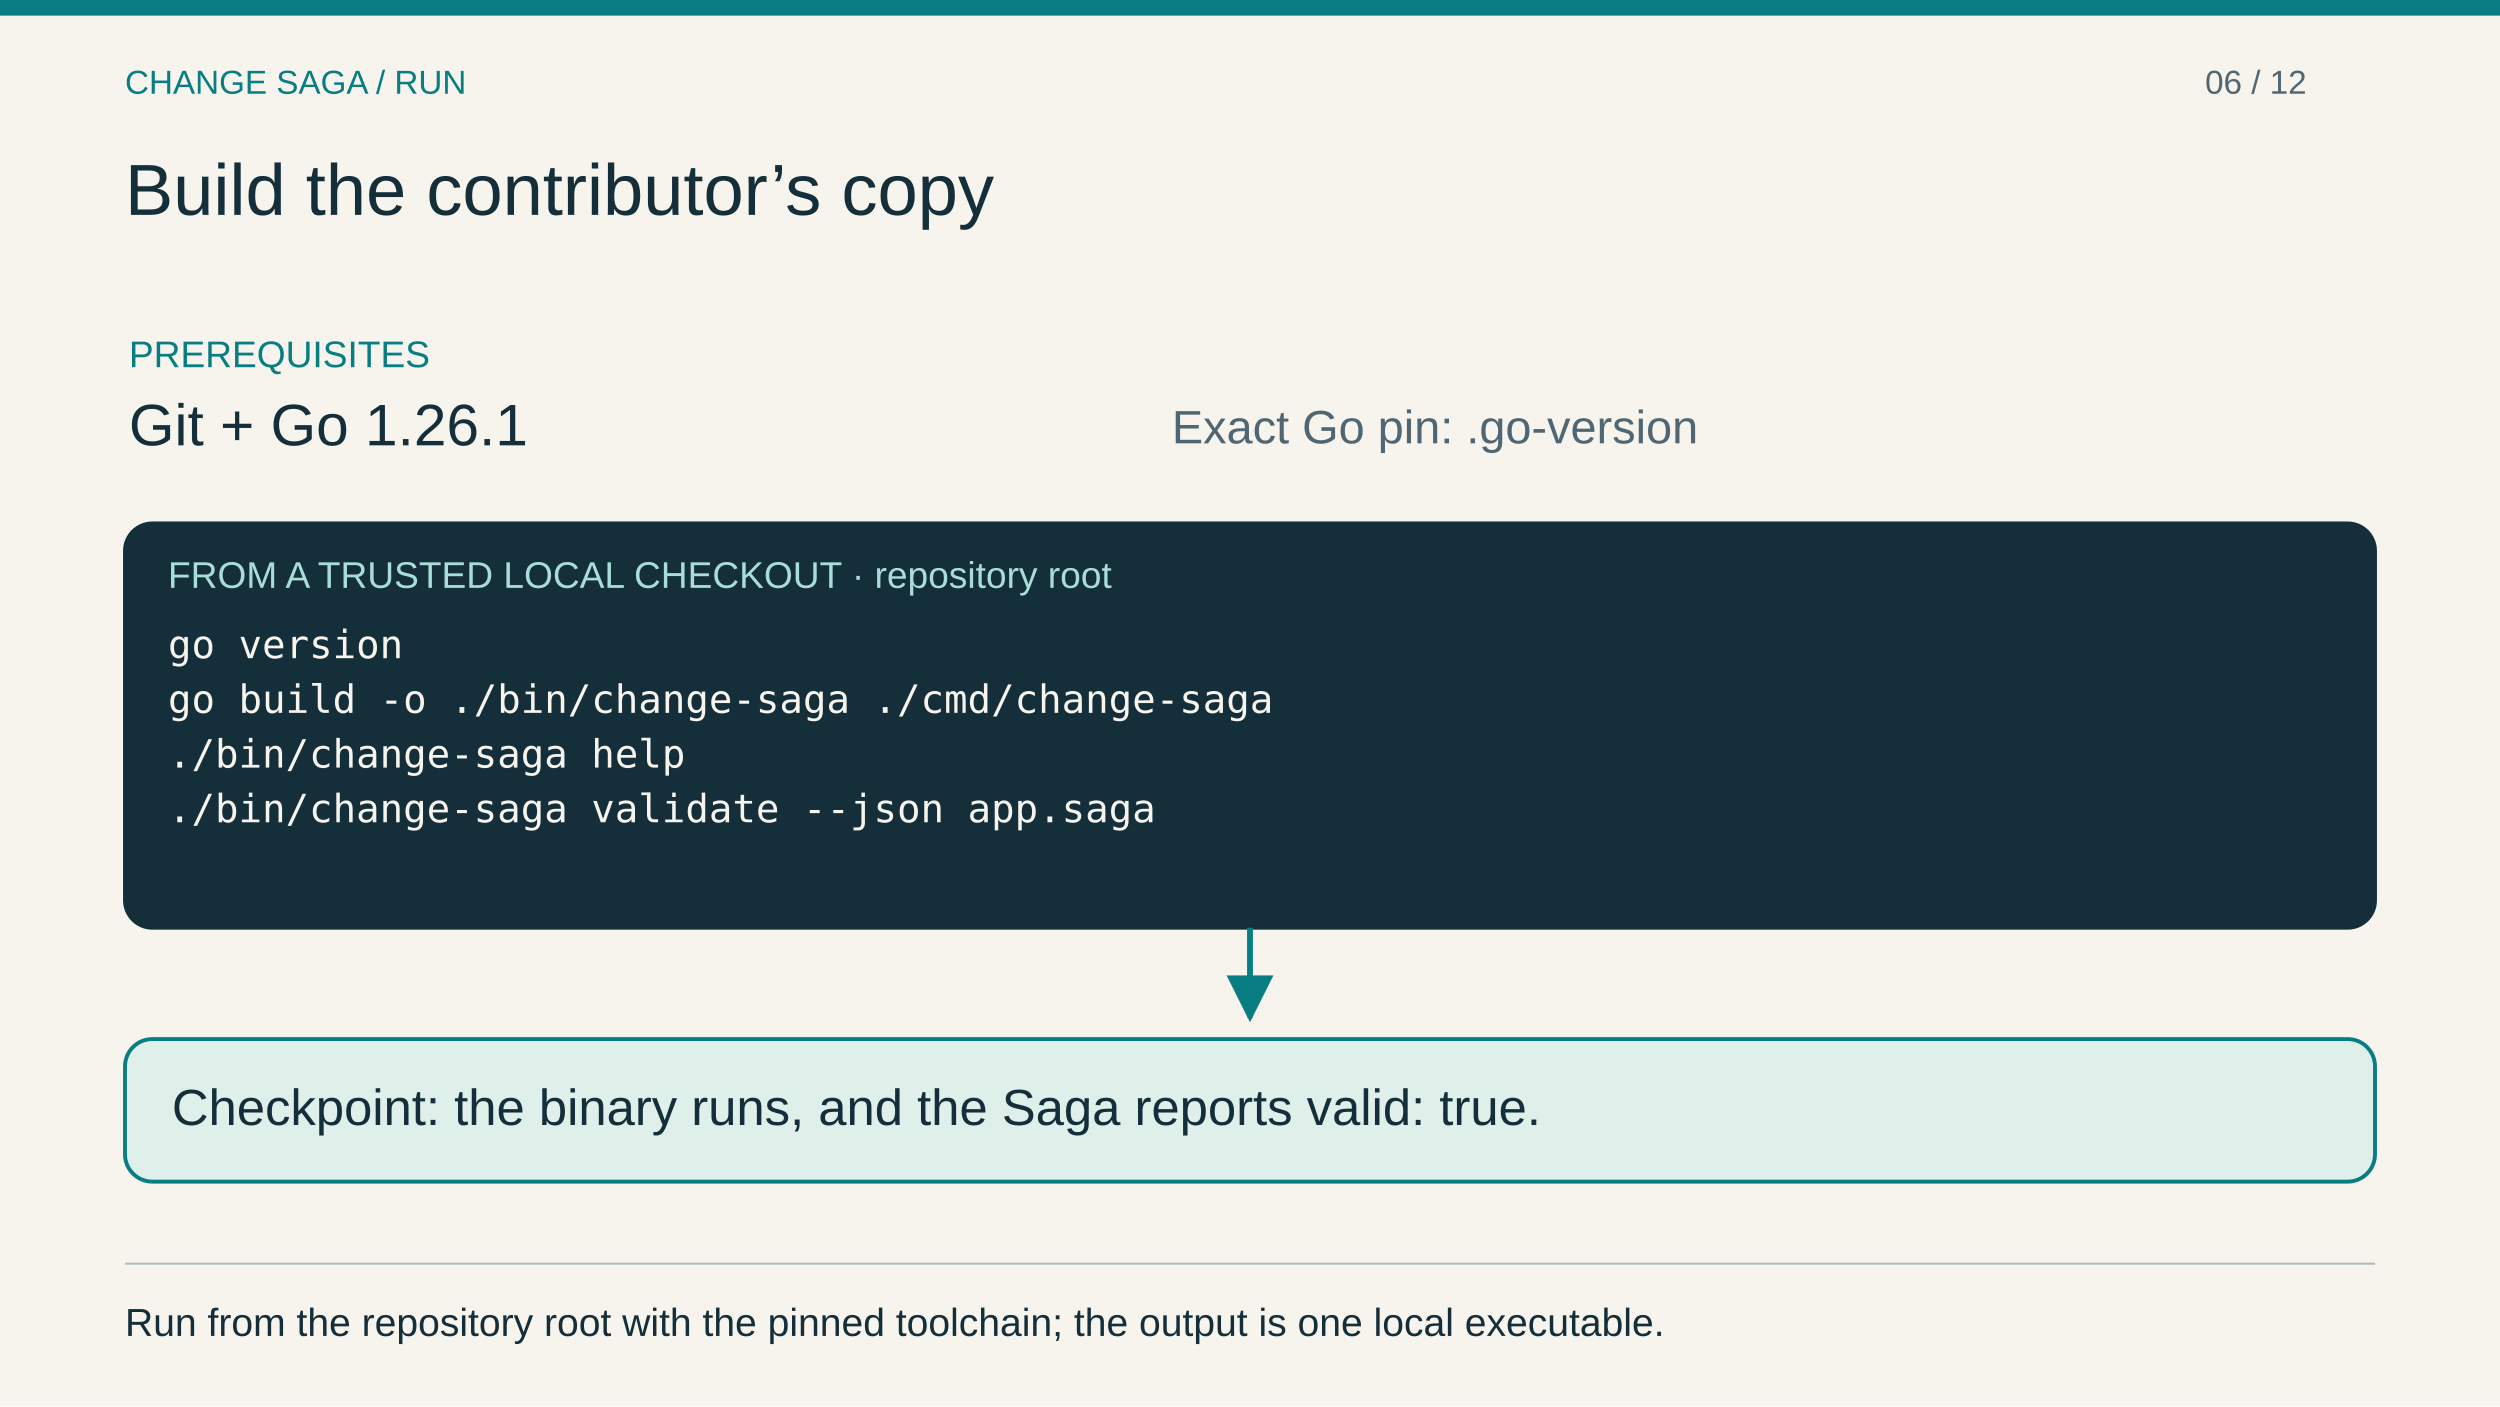
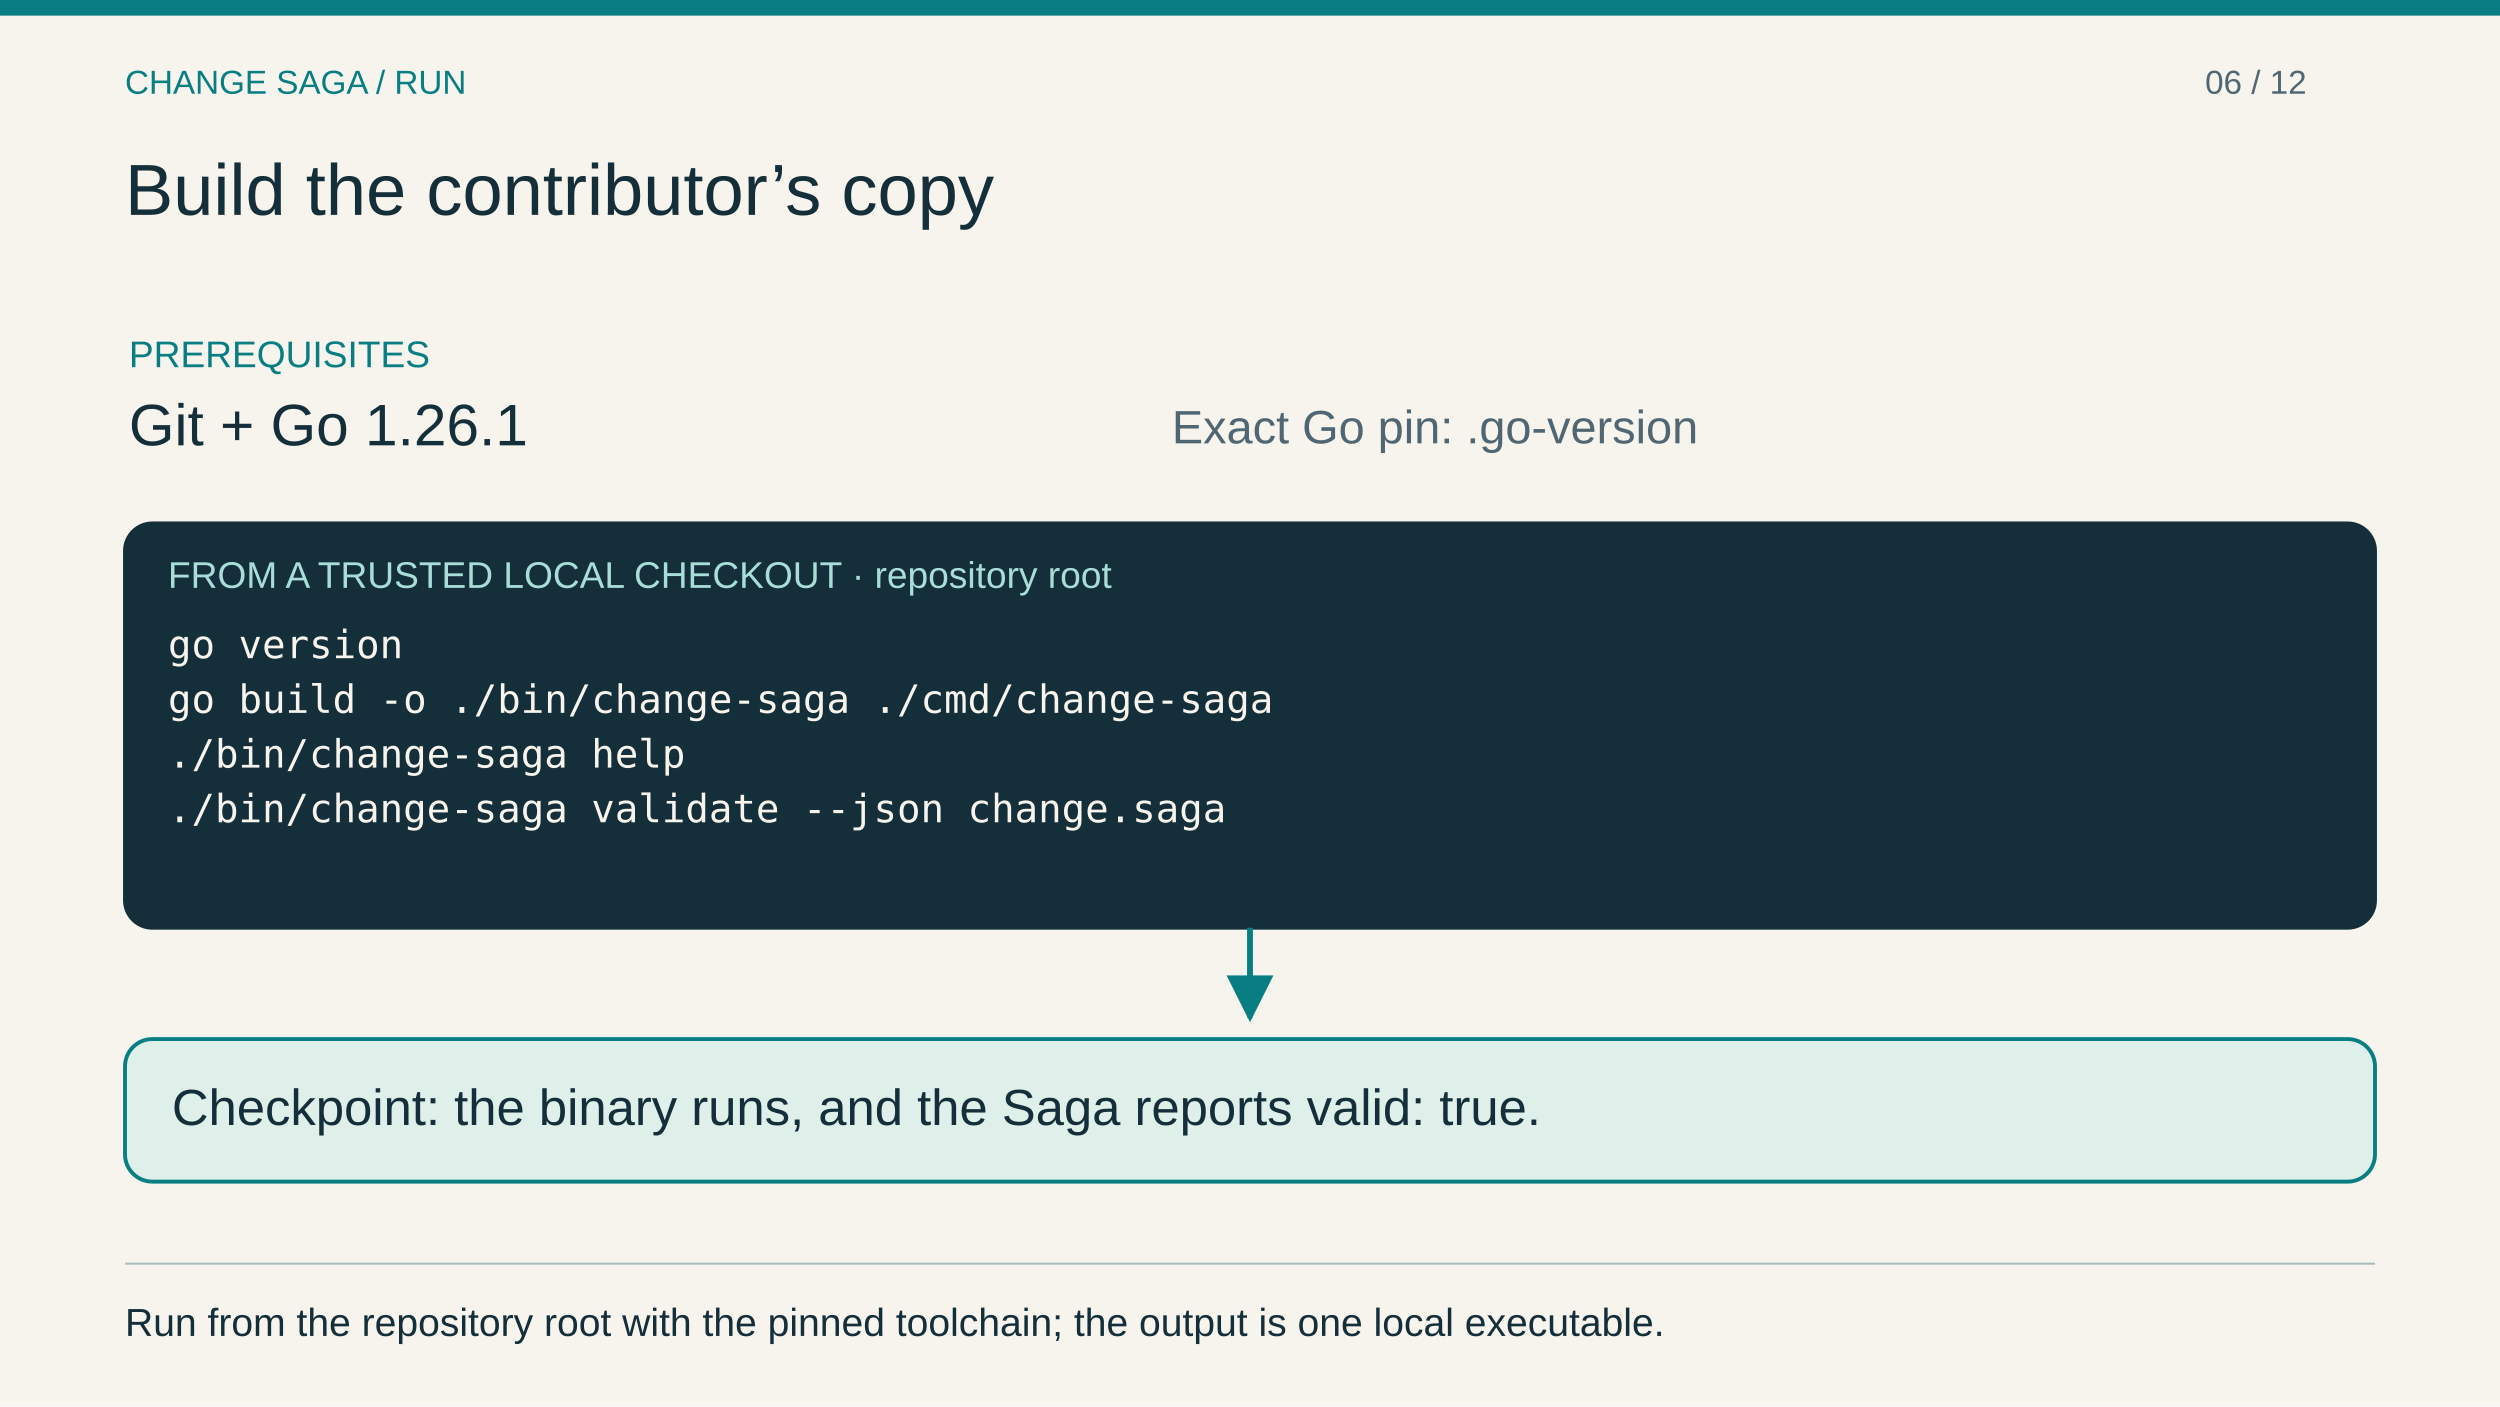
<svg xmlns="http://www.w3.org/2000/svg" viewBox="0 0 1280 720" role="img" aria-labelledby="title desc">
  <defs>
    <marker id="arrow" viewBox="0 0 10 10" refX="9" refY="5" markerWidth="8" markerHeight="8" orient="auto-start-reverse">
      <path d="M0 0 L10 5 L0 10 z" fill="#087e83" />
    </marker>
  </defs>
  <rect width="1280" height="720" fill="#f6f4ed" />
  <path d="M0 0 H1280 V8 H0Z" fill="#087e83" />
  <text x="64" y="48" fill="#087e83" font-family="Arial, Helvetica, sans-serif" font-size="17" font-weight="400">
    <tspan x="64" dy="0">CHANGE SAGA  /  RUN</tspan>
  </text>
  <text x="1129" y="48" fill="#506773" font-family="Arial, Helvetica, sans-serif" font-size="17" font-weight="400">
    <tspan x="1129" dy="0">06 / 12</tspan>
  </text>
  <text x="64" y="110" fill="#142e3a" font-family="Arial, Helvetica, sans-serif" font-size="37" font-weight="400">
    <tspan x="64" dy="0">Build the contributor’s copy</tspan>
  </text>
  <g id="tools">
    <text x="66" y="188" fill="#087e83" font-family="Arial, Helvetica, sans-serif" font-size="19" font-weight="400">
      <tspan x="66" dy="0">PREREQUISITES</tspan>
    </text>
    <text x="66" y="228" fill="#142e3a" font-family="Arial, Helvetica, sans-serif" font-size="30" font-weight="400">
      <tspan x="66" dy="0">Git + Go 1.26.1</tspan>
    </text>
    <text x="600" y="227" fill="#506773" font-family="Arial, Helvetica, sans-serif" font-size="24" font-weight="400">
      <tspan x="600" dy="0">Exact Go pin: .go-version</tspan>
    </text>
  </g>
  <g id="build">
    <rect x="64" y="268" width="1152" height="207" rx="14" fill="#142e3a" stroke="#142e3a" stroke-width="2" />
    <text x="86" y="301" fill="#a9ddd8" font-family="Arial, Helvetica, sans-serif" font-size="19" font-weight="400">
      <tspan x="86" dy="0">FROM A TRUSTED LOCAL CHECKOUT · repository root</tspan>
    </text>
    <text x="86" y="337" fill="#f6f4ed" font-family="ui-monospace, SFMono-Regular, Menlo, monospace" font-size="20">
      <tspan x="86" dy="0">go version</tspan>
      <tspan x="86" dy="28">go build -o ./bin/change-saga ./cmd/change-saga</tspan>
      <tspan x="86" dy="28">./bin/change-saga help</tspan>
-       <tspan x="86" dy="28">./bin/change-saga validate --json app.saga</tspan>
+       <tspan x="86" dy="28">./bin/change-saga validate --json change.saga</tspan>
    </text>
  </g>
  <g id="result">
    <path d="M640 475 V521" fill="none" stroke="#087e83" stroke-width="3" marker-end="url(#arrow)" />
    <rect x="64" y="532" width="1152" height="73" rx="14" fill="#dfefea" stroke="#087e83" stroke-width="2" />
    <text x="88" y="576" fill="#142e3a" font-family="Arial, Helvetica, sans-serif" font-size="26" font-weight="400">
      <tspan x="88" dy="0">Checkpoint: the binary runs, and the Saga reports valid: true.</tspan>
    </text>
  </g>
  <path d="M64 647 H1216" stroke="#a8babc" />
  <text x="64" y="684" fill="#142e3a" font-family="Arial, Helvetica, sans-serif" font-size="20" font-weight="400">
    <tspan x="64" dy="0">Run from the repository root with the pinned toolchain; the output is one local executable.</tspan>
  </text>
</svg>
